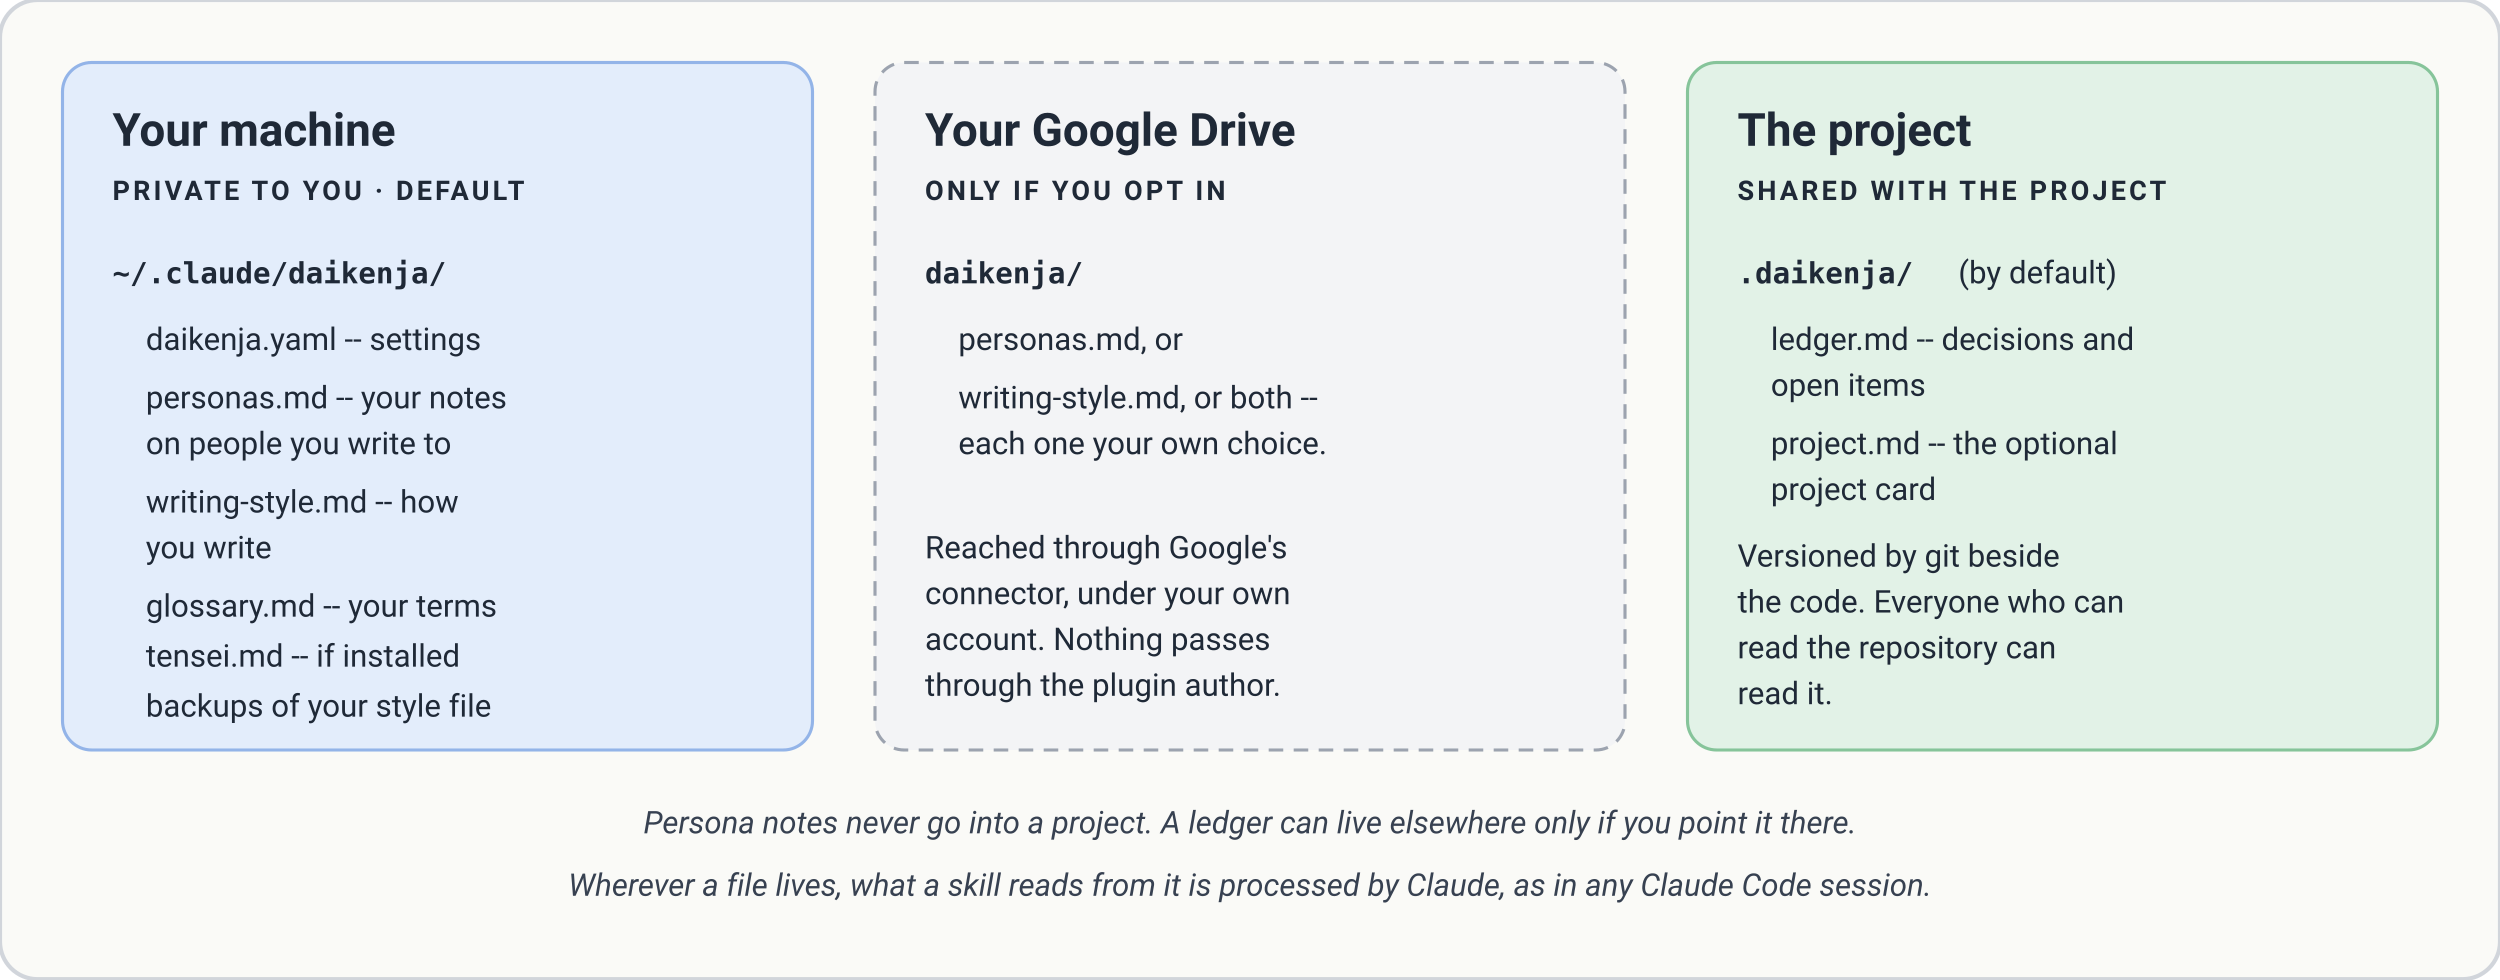
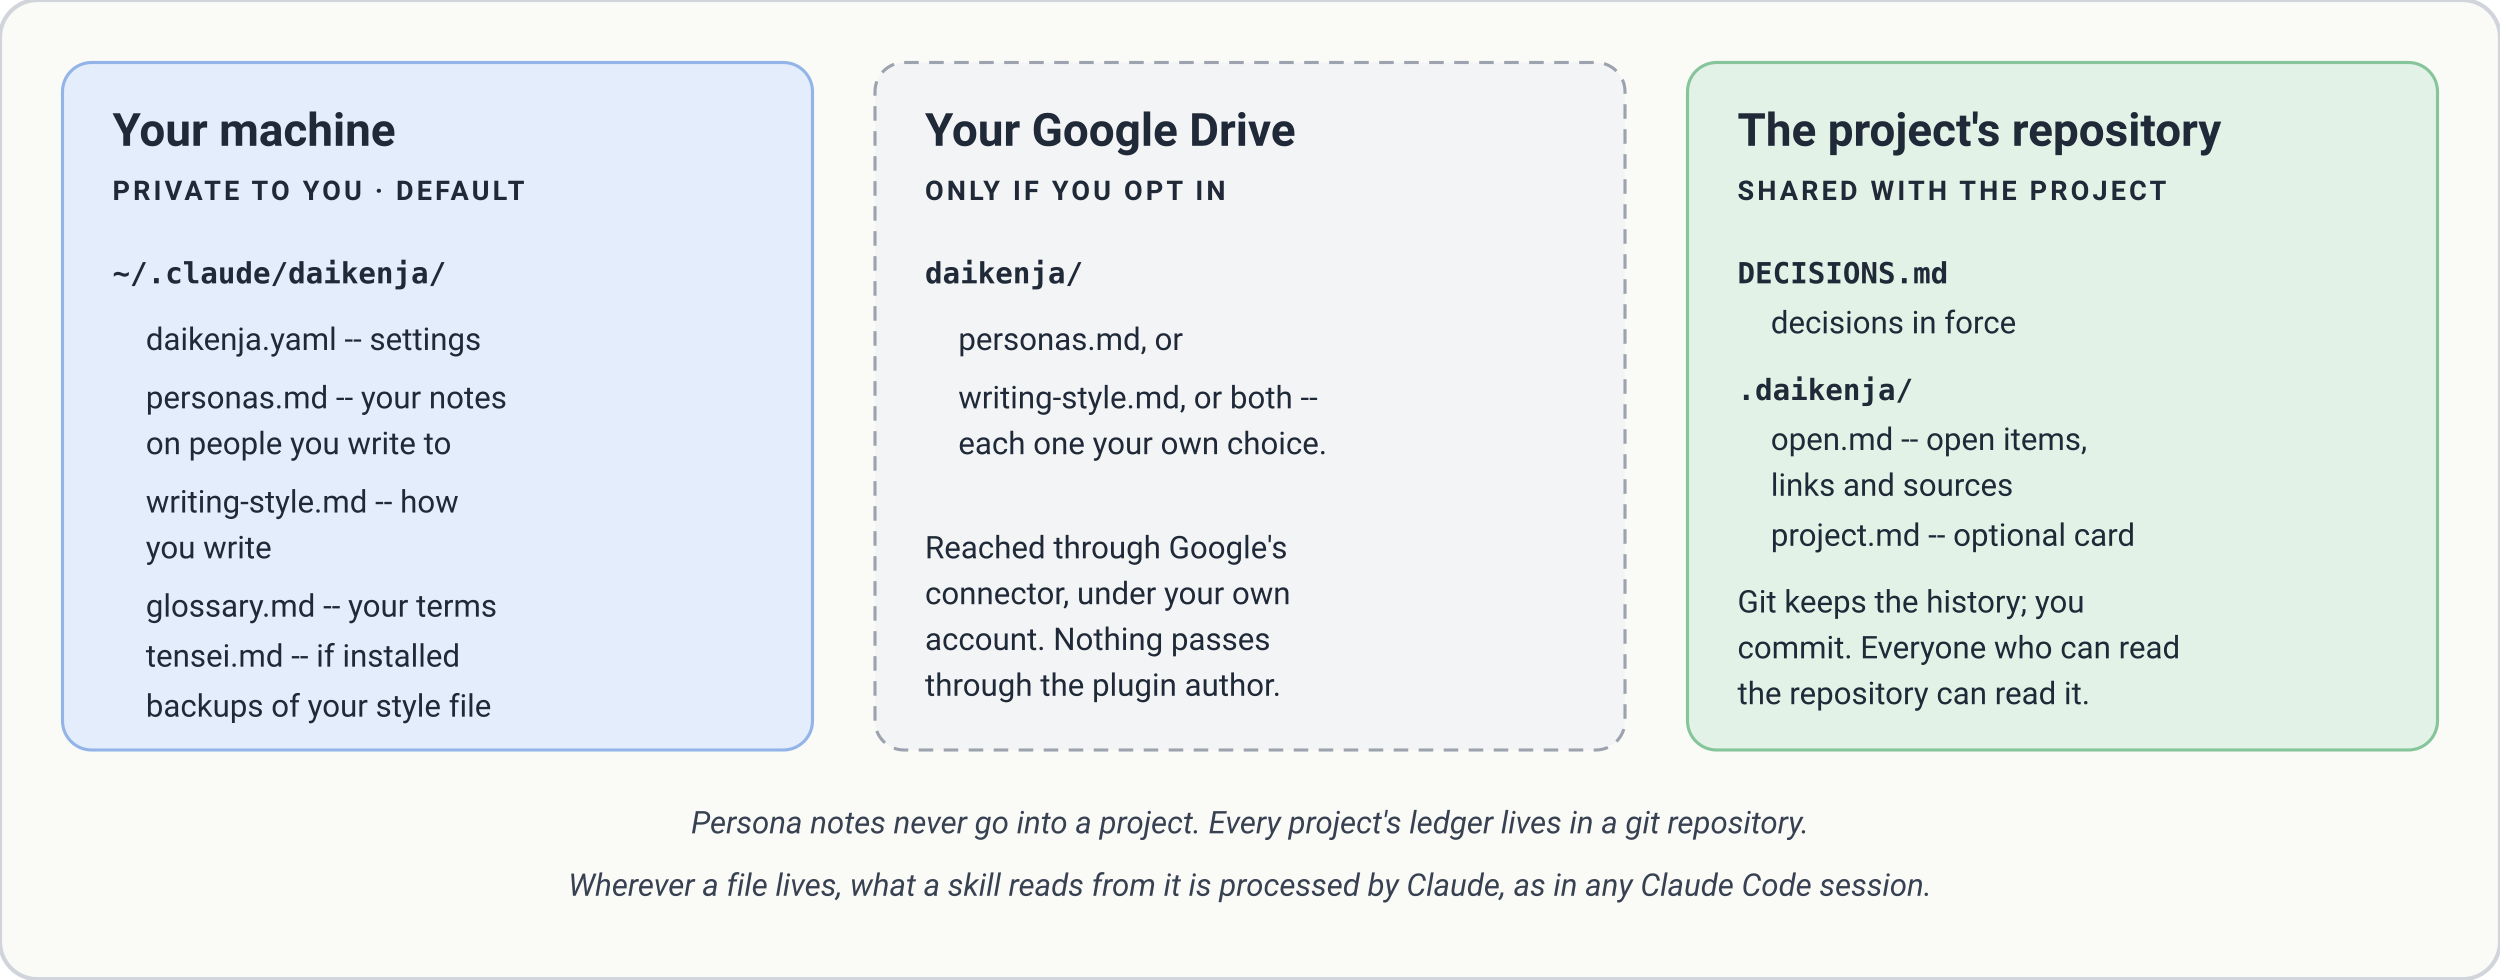
- <svg xmlns="http://www.w3.org/2000/svg" viewBox="0 0 1200 470" width="1200" height="470" role="img" aria-labelledby="title desc" aria-label="Three places Daikenja keeps files. Your machine: settings, persona notes, writing style, glossary, Tensei and backups, private to you. Your Google Drive, only if you opt in: persona notes or writing style. The project: the ledger and project card, shared with everyone who can read the project. Anything a skill reads is also processed by Claude.">
+ <svg xmlns="http://www.w3.org/2000/svg" viewBox="0 0 1200 470" width="1200" height="470" role="img" aria-labelledby="title desc" aria-label="Three places Daikenja keeps files. Your machine: settings, persona notes, writing style, glossary, Tensei and backups, private to you. Your Google Drive, only if you opt in: persona notes or writing style. The project's git repository: the ledger, DECISIONS.md at the root and .daikenja/open.md, plus the optional project card, shared with everyone who can read the repository, with git keeping the history. Anything a skill reads is also processed by Claude.">
  <style>
    text { font-family: -apple-system, "Segoe UI", Roboto, "Helvetica Neue", Arial, sans-serif; fill: #1F2937; }
    .head { font-size: 22px; font-weight: 700; }
    .who { font-size: 13px; font-weight: 700; letter-spacing: 1.5px; }
    .body { font-size: 15px; }
    .code { font-family: ui-monospace, "Cascadia Mono", Consolas, monospace; font-size: 14px; font-weight: 600; }
    .note { font-size: 15px; font-style: italic; fill: #374151; }
  </style>
  <rect x="0" y="0" width="1200" height="470" rx="18" fill="#FAFAF7" stroke="#D1D5DB" stroke-width="2" />
  <rect x="30" y="30" width="360" height="330" rx="14" fill="#E3EDFB" stroke="#93B4E8" stroke-width="1.5" />
  <text class="head" x="54" y="70">Your machine</text>
  <text class="who" x="54" y="96" fill="#1D4ED8">PRIVATE TO YOU · DEFAULT</text>
  <text class="code" x="54" y="136">~/.claude/daikenja/</text>
  <text class="body" x="70" y="168">daikenja.yaml -- settings</text>
  <text class="body" x="70" y="196">personas.md -- your notes</text>
  <text class="body" x="70" y="218">on people you write to</text>
  <text class="body" x="70" y="246">writing-style.md -- how</text>
  <text class="body" x="70" y="268">you write</text>
  <text class="body" x="70" y="296">glossary.md -- your terms</text>
  <text class="body" x="70" y="320">tensei.md -- if installed</text>
  <text class="body" x="70" y="344">backups of your style file</text>
  <rect x="420" y="30" width="360" height="330" rx="14" fill="#F3F4F6" stroke="#9CA3AF" stroke-width="1.5" stroke-dasharray="7 5" />
  <text class="head" x="444" y="70">Your Google Drive</text>
  <text class="who" x="444" y="96" fill="#4B5563">ONLY IF YOU OPT IN</text>
  <text class="code" x="444" y="136">daikenja/</text>
  <text class="body" x="460" y="168">personas.md, or</text>
  <text class="body" x="460" y="196">writing-style.md, or both --</text>
  <text class="body" x="460" y="218">each one your own choice.</text>
  <text class="body" x="444" y="268">Reached through Google's</text>
  <text class="body" x="444" y="290">connector, under your own</text>
  <text class="body" x="444" y="312">account. Nothing passes</text>
  <text class="body" x="444" y="334">through the plugin author.</text>
  <rect x="810" y="30" width="360" height="330" rx="14" fill="#E2F2E7" stroke="#86C49A" stroke-width="1.5" />
-   <text class="head" x="834" y="70">The project</text>
+   <text class="head" x="834" y="70">The project's repository</text>
  <text class="who" x="834" y="96" fill="#15803D">SHARED WITH THE PROJECT</text>
-   <text class="code" x="834" y="136">.daikenja/</text>
-   <text class="body" x="940" y="136">(by default)</text>
-   <text class="body" x="850" y="168">ledger.md -- decisions and</text>
-   <text class="body" x="850" y="190">open items</text>
-   <text class="body" x="850" y="218">project.md -- the optional</text>
-   <text class="body" x="850" y="240">project card</text>
-   <text class="body" x="834" y="272">Versioned by git beside</text>
-   <text class="body" x="834" y="294">the code. Everyone who can</text>
-   <text class="body" x="834" y="316">read the repository can</text>
-   <text class="body" x="834" y="338">read it.</text>
-   <text class="note" x="600" y="400" text-anchor="middle">Persona notes never go into a project. A ledger can live elsewhere only if you point it there.</text>
+   <text class="code" x="834" y="136">DECISIONS.md</text>
+   <text class="body" x="850" y="160">decisions in force</text>
+   <text class="code" x="834" y="192">.daikenja/</text>
+   <text class="body" x="850" y="216">open.md -- open items,</text>
+   <text class="body" x="850" y="238">links and sources</text>
+   <text class="body" x="850" y="262">project.md -- optional card</text>
+   <text class="body" x="834" y="294">Git keeps the history; you</text>
+   <text class="body" x="834" y="316">commit. Everyone who can read</text>
+   <text class="body" x="834" y="338">the repository can read it.</text>
+   <text class="note" x="600" y="400" text-anchor="middle">Persona notes never go into a project. Every project's ledger lives in a git repository.</text>
  <text class="note" x="600" y="430" text-anchor="middle">Wherever a file lives, what a skill reads from it is processed by Claude, as in any Claude Code session.</text>
</svg>
